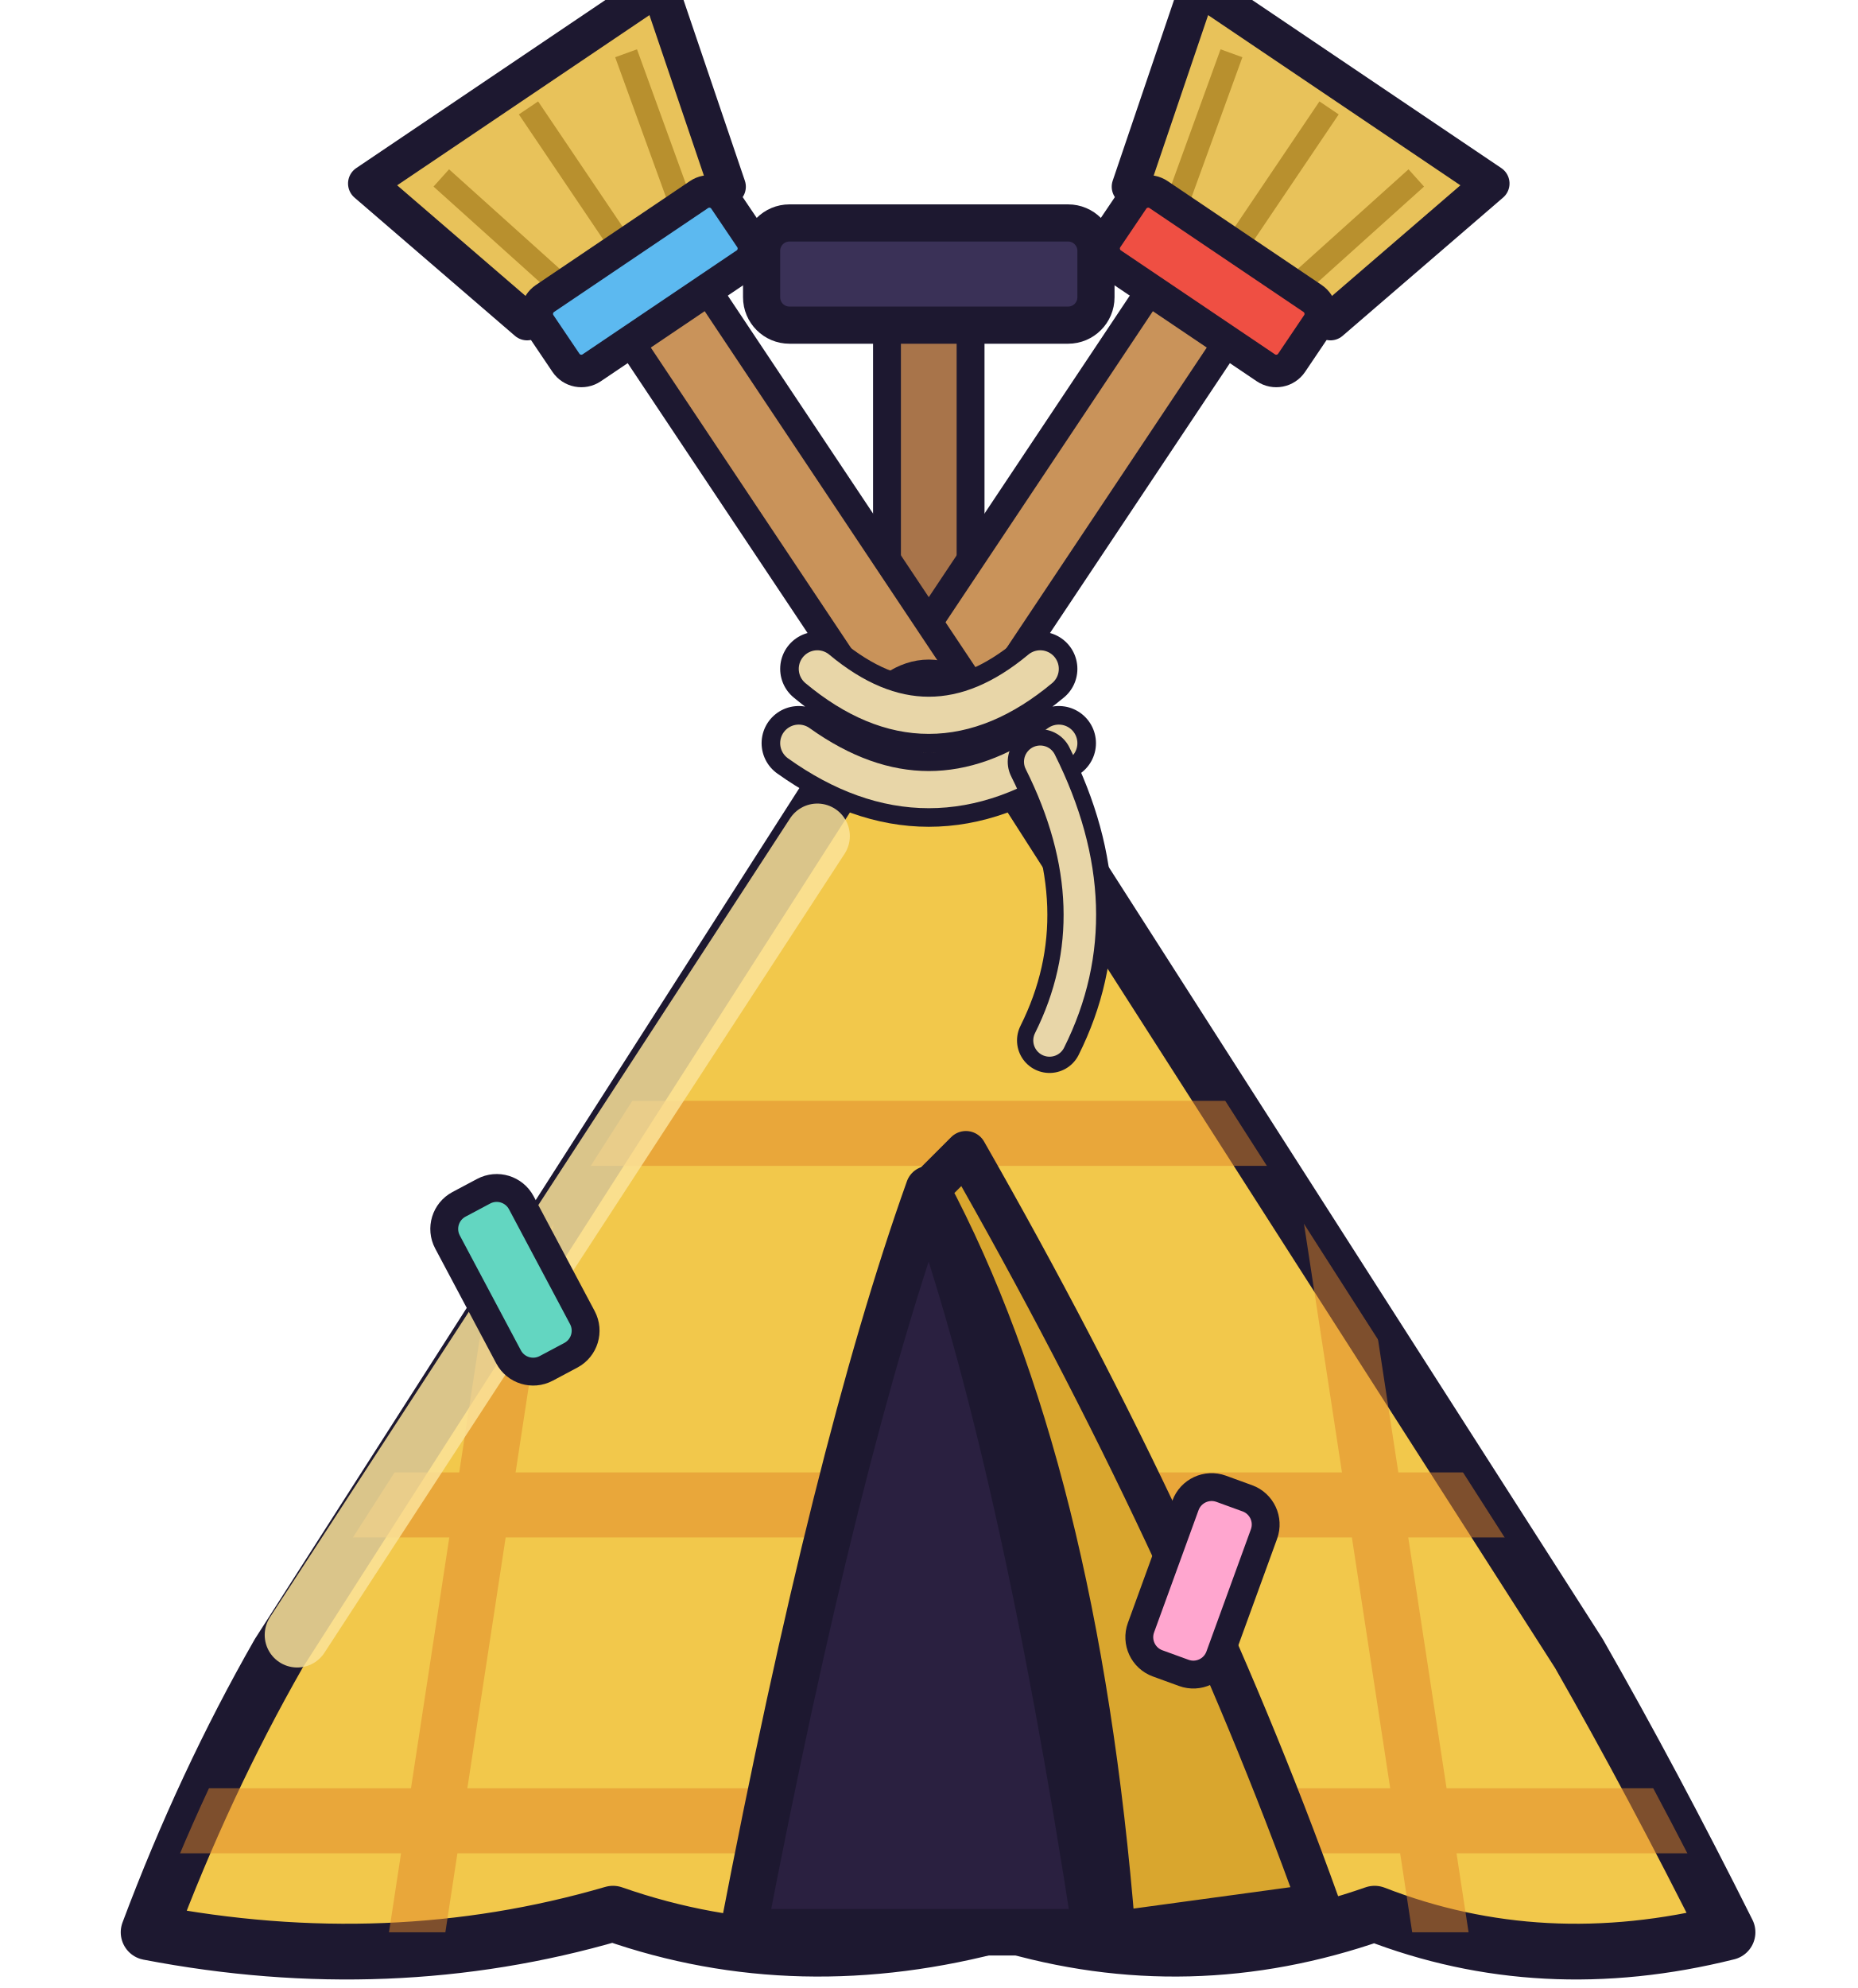
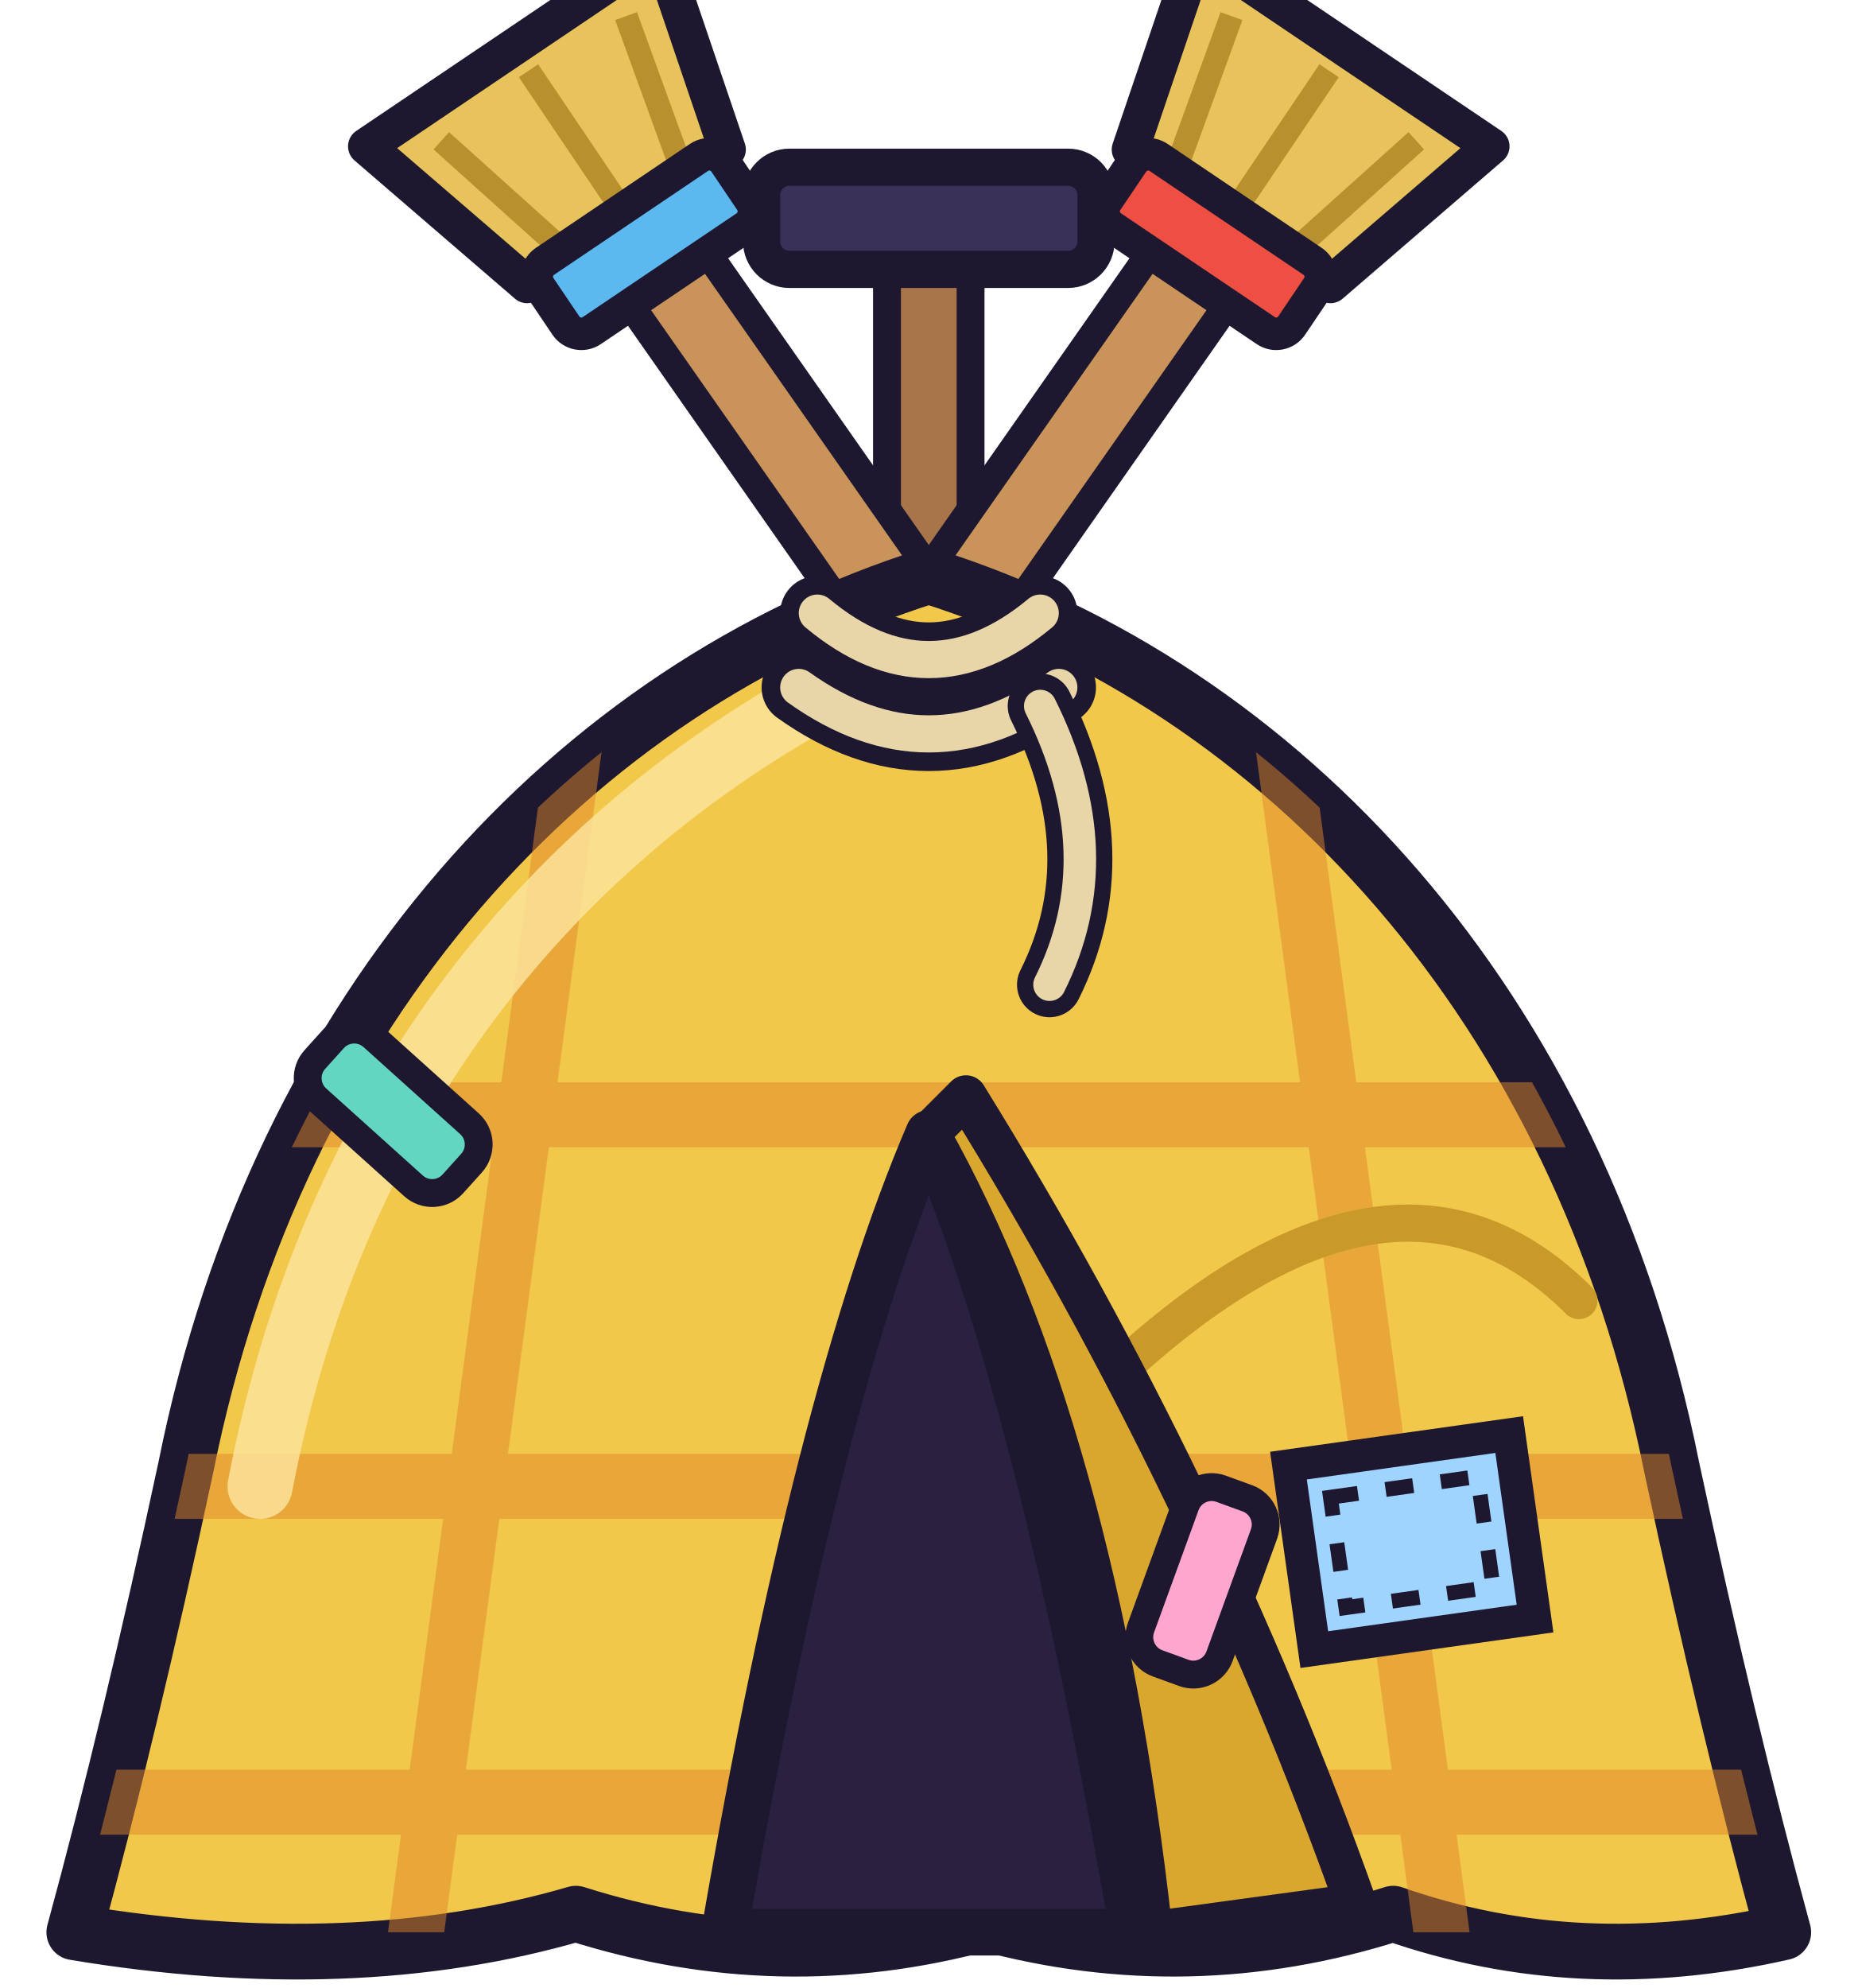
<svg xmlns="http://www.w3.org/2000/svg" viewBox="0 0 200 214" width="200" height="214">
  <defs>
    <clipPath id="t">
-       <path d="M16 208 Q22 192 30 178 L94 78 Q100 70 106 78 L170 178 Q178 192 186 208 Z" />
+       <path d="M8 208 Q14 186 20 158 C30 108 62 74 100 62 C138 74 170 108 180 158 Q186 186 192 208 Z" />
    </clipPath>
  </defs>
-   <path d="M100 76 L100 34" stroke="#1d1830" stroke-width="12" stroke-linecap="round" />
-   <path d="M100 76 L100 34" stroke="#a8744a" stroke-width="6" stroke-linecap="round" />
-   <rect x="82" y="24" width="36" height="11" rx="3" fill="#3a3157" stroke="#1d1830" stroke-width="4" />
-   <path d="M100 76 L128 34" stroke="#1d1830" stroke-width="13" stroke-linecap="round" />
-   <path d="M100 76 L128 34" stroke="#c9935a" stroke-width="7" stroke-linecap="round" />
-   <path d="M100 76 L72 34" stroke="#1d1830" stroke-width="13" stroke-linecap="round" />
-   <path d="M100 76 L72 34" stroke="#c9935a" stroke-width="7" stroke-linecap="round" />
-   <g transform="rotate(34 128 34)">
-     <path d="M115 26 L141 26 L147 4 L109 4 Z" fill="#e8c25a" stroke="#1d1830" stroke-width="4" stroke-linejoin="round" />
-     <path d="M120 24 L116 8 M128 24 L128 7 M136 24 L140 8" stroke="#b8902e" stroke-width="2.5" />
-     <rect x="116" y="25" width="24" height="9" rx="2" fill="#ef4f43" stroke="#1d1830" stroke-width="3.5" />
+   <path d="M100 70 L100 28" stroke="#1d1830" stroke-width="12" stroke-linecap="round" />
+   <path d="M100 70 L100 28" stroke="#a8744a" stroke-width="6" stroke-linecap="round" />
+   <rect x="82" y="18" width="36" height="11" rx="3" fill="#3a3157" stroke="#1d1830" stroke-width="4" />
+   <path d="M100 70 L128 30" stroke="#1d1830" stroke-width="13" stroke-linecap="round" />
+   <path d="M100 70 L128 30" stroke="#c9935a" stroke-width="7" stroke-linecap="round" />
+   <path d="M100 70 L72 30" stroke="#1d1830" stroke-width="13" stroke-linecap="round" />
+   <path d="M100 70 L72 30" stroke="#c9935a" stroke-width="7" stroke-linecap="round" />
+   <g transform="rotate(34 128 30)">
+     <path d="M115 22 L141 22 L147 0 L109 0 Z" fill="#e8c25a" stroke="#1d1830" stroke-width="4" stroke-linejoin="round" />
+     <path d="M120 20 L116 4 M128 20 L128 3 M136 20 L140 4" stroke="#b8902e" stroke-width="2.5" />
+     <rect x="116" y="21" width="24" height="9" rx="2" fill="#ef4f43" stroke="#1d1830" stroke-width="3.5" />
  </g>
-   <g transform="rotate(-34 72 34)">
-     <path d="M59 26 L85 26 L91 4 L53 4 Z" fill="#e8c25a" stroke="#1d1830" stroke-width="4" stroke-linejoin="round" />
-     <path d="M64 24 L60 8 M72 24 L72 7 M80 24 L84 8" stroke="#b8902e" stroke-width="2.5" />
-     <rect x="60" y="25" width="24" height="9" rx="2" fill="#5cb9f0" stroke="#1d1830" stroke-width="3.5" />
+   <g transform="rotate(-34 72 30)">
+     <path d="M59 22 L85 22 L91 0 L53 0 Z" fill="#e8c25a" stroke="#1d1830" stroke-width="4" stroke-linejoin="round" />
+     <path d="M64 20 L60 4 M72 20 L72 3 M80 20 L84 4" stroke="#b8902e" stroke-width="2.5" />
+     <rect x="60" y="21" width="24" height="9" rx="2" fill="#5cb9f0" stroke="#1d1830" stroke-width="3.5" />
  </g>
-   <path d="M16 208 Q22 192 30 178 L94 78 Q100 70 106 78 L170 178 Q178 192 186 208 Q166 213 148 206 Q128 213 108 207 Q86 213 66 206 Q42 213 16 208 Z" fill="#f2c84b" stroke="#1d1830" stroke-width="6" stroke-linejoin="round" />
+   <path d="M8 208 Q14 186 20 158 C30 108 62 74 100 62 C138 74 170 108 180 158 Q186 186 192 208 Q170 213 150 206 Q128 213 106 207 Q84 213 62 206 Q38 213 8 208 Z" fill="#f2c84b" stroke="#1d1830" stroke-width="6" stroke-linejoin="round" />
  <g clip-path="url(#t)" opacity="0.5">
-     <path d="M0 122 L200 122 M0 162 L200 162 M0 196 L200 196" stroke="#e0862a" stroke-width="7" />
-     <path d="M66 70 L44 214 M134 70 L156 214" stroke="#e0862a" stroke-width="6" />
+     <path d="M0 120 L200 120 M0 160 L200 160 M0 194 L200 194" stroke="#e0862a" stroke-width="7" />
+     <path d="M64 64 L44 214 M136 64 L156 214" stroke="#e0862a" stroke-width="6" />
  </g>
-   <path d="M32 176 L88 90" stroke="#fbe39a" stroke-width="7" stroke-linecap="round" opacity="0.85" />
-   <path d="M80 208 Q90 156 100 128 Q110 156 118 208 Z" fill="#2a2040" stroke="#1d1830" stroke-width="5" stroke-linejoin="round" />
-   <path d="M100 128 Q116 158 120 208 L142 205 Q128 166 104 124 Z" fill="#d9a62e" stroke="#1d1830" stroke-width="4.5" stroke-linejoin="round" />
+   <path d="M28 160 C36 118 60 90 90 74" stroke="#fbe39a" stroke-width="7" fill="none" stroke-linecap="round" opacity="0.85" />
+   <path d="M120 148 Q150 120 170 140" stroke="#c99a2a" stroke-width="4" fill="none" stroke-linecap="round" />
+   <g transform="rotate(-8 152 166)">
+     <rect x="140" y="156" width="24" height="20" fill="#9fd4ff" stroke="#1d1830" stroke-width="3.5" />
+     <rect x="144" y="160" width="16" height="12" fill="none" stroke="#1d1830" stroke-width="1.6" stroke-dasharray="3 3" />
+   </g>
+   <path d="M78 208 Q88 150 100 122 Q112 150 122 208 Z" fill="#2a2040" stroke="#1d1830" stroke-width="5" stroke-linejoin="round" />
+   <path d="M100 122 Q118 154 124 208 L146 205 Q130 160 104 118 Z" fill="#d9a62e" stroke="#1d1830" stroke-width="4.5" stroke-linejoin="round" />
  <rect x="125" y="160" width="9" height="20" rx="3" fill="#ffa6cf" stroke="#1d1830" stroke-width="3" transform="rotate(20 129 170)" />
-   <rect x="51" y="128" width="9" height="20" rx="3" fill="#63d6c1" stroke="#1d1830" stroke-width="3" transform="rotate(-28 55 138)" />
-   <path d="M88 72 Q100 82 112 72 M86 80 Q100 90 114 80" stroke="#1d1830" stroke-width="8" fill="none" stroke-linecap="round" />
-   <path d="M88 72 Q100 82 112 72 M86 80 Q100 90 114 80" stroke="#e8d6a8" stroke-width="4" fill="none" stroke-linecap="round" />
-   <path d="M112 82 Q120 98 113 112" stroke="#1d1830" stroke-width="7" fill="none" stroke-linecap="round" />
-   <path d="M112 82 Q120 98 113 112" stroke="#e8d6a8" stroke-width="3.5" fill="none" stroke-linecap="round" />
+   <rect x="38" y="110" width="9" height="20" rx="3" fill="#63d6c1" stroke="#1d1830" stroke-width="3" transform="rotate(-48 42 120)" />
+   <path d="M88 66 Q100 76 112 66 M86 74 Q100 84 114 74" stroke="#1d1830" stroke-width="8" fill="none" stroke-linecap="round" />
+   <path d="M88 66 Q100 76 112 66 M86 74 Q100 84 114 74" stroke="#e8d6a8" stroke-width="4" fill="none" stroke-linecap="round" />
+   <path d="M112 76 Q120 92 113 106" stroke="#1d1830" stroke-width="7" fill="none" stroke-linecap="round" />
+   <path d="M112 76 Q120 92 113 106" stroke="#e8d6a8" stroke-width="3.5" fill="none" stroke-linecap="round" />
</svg>
